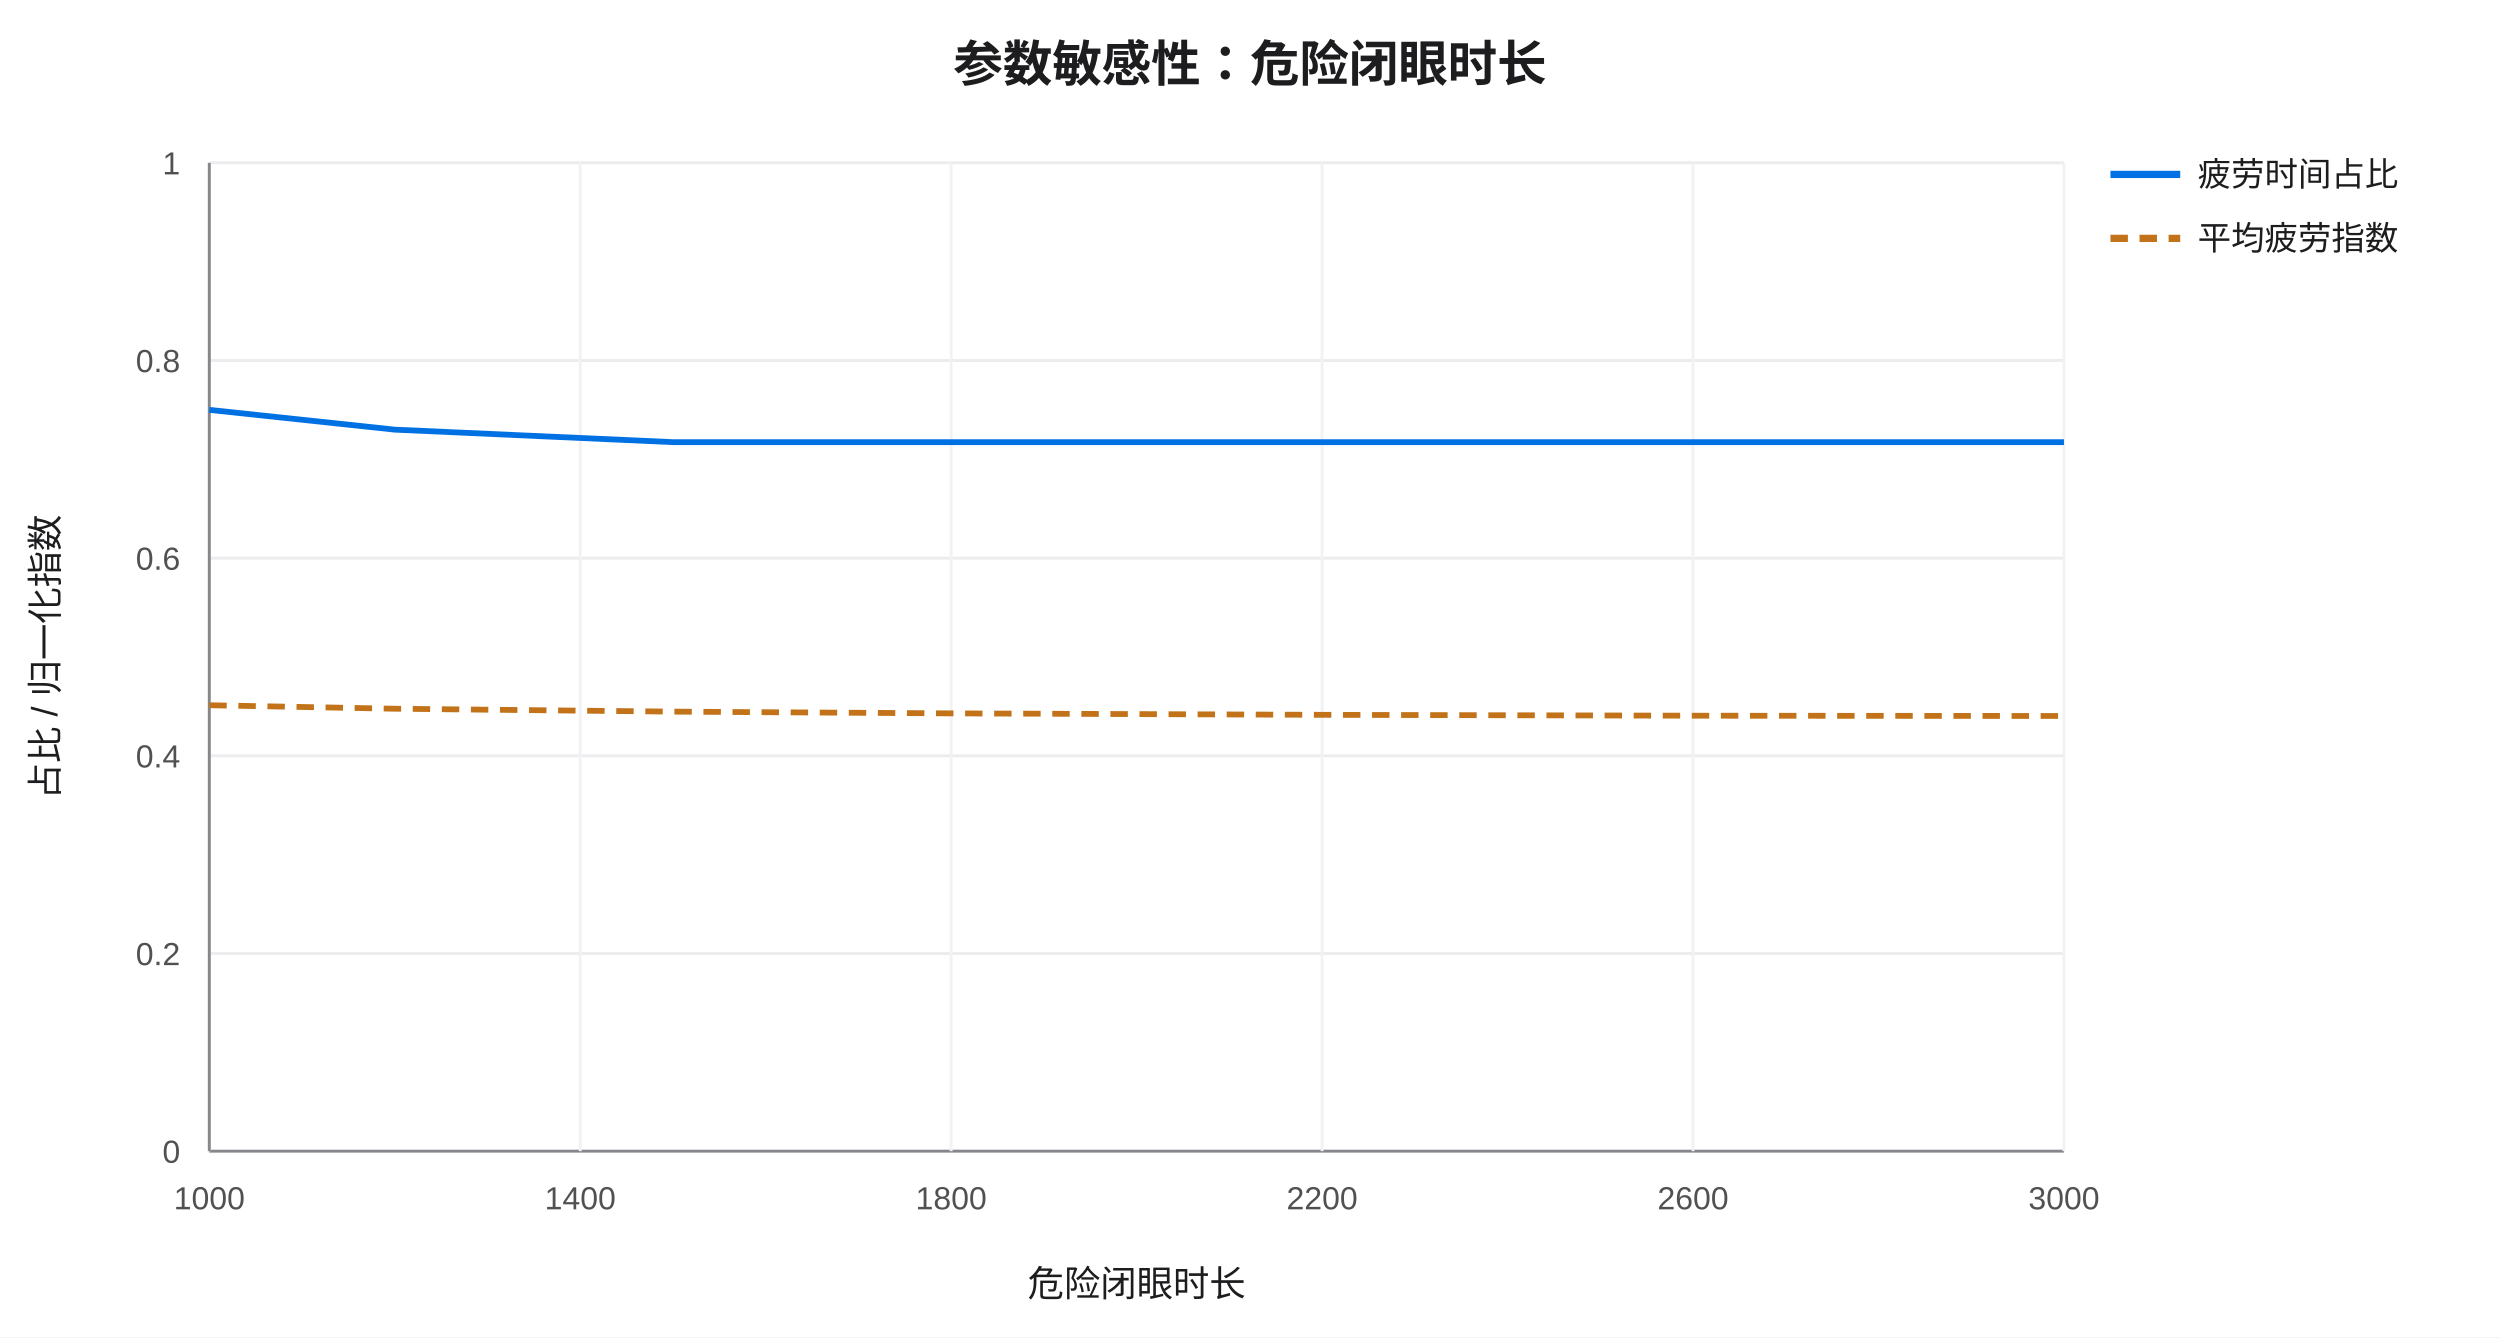
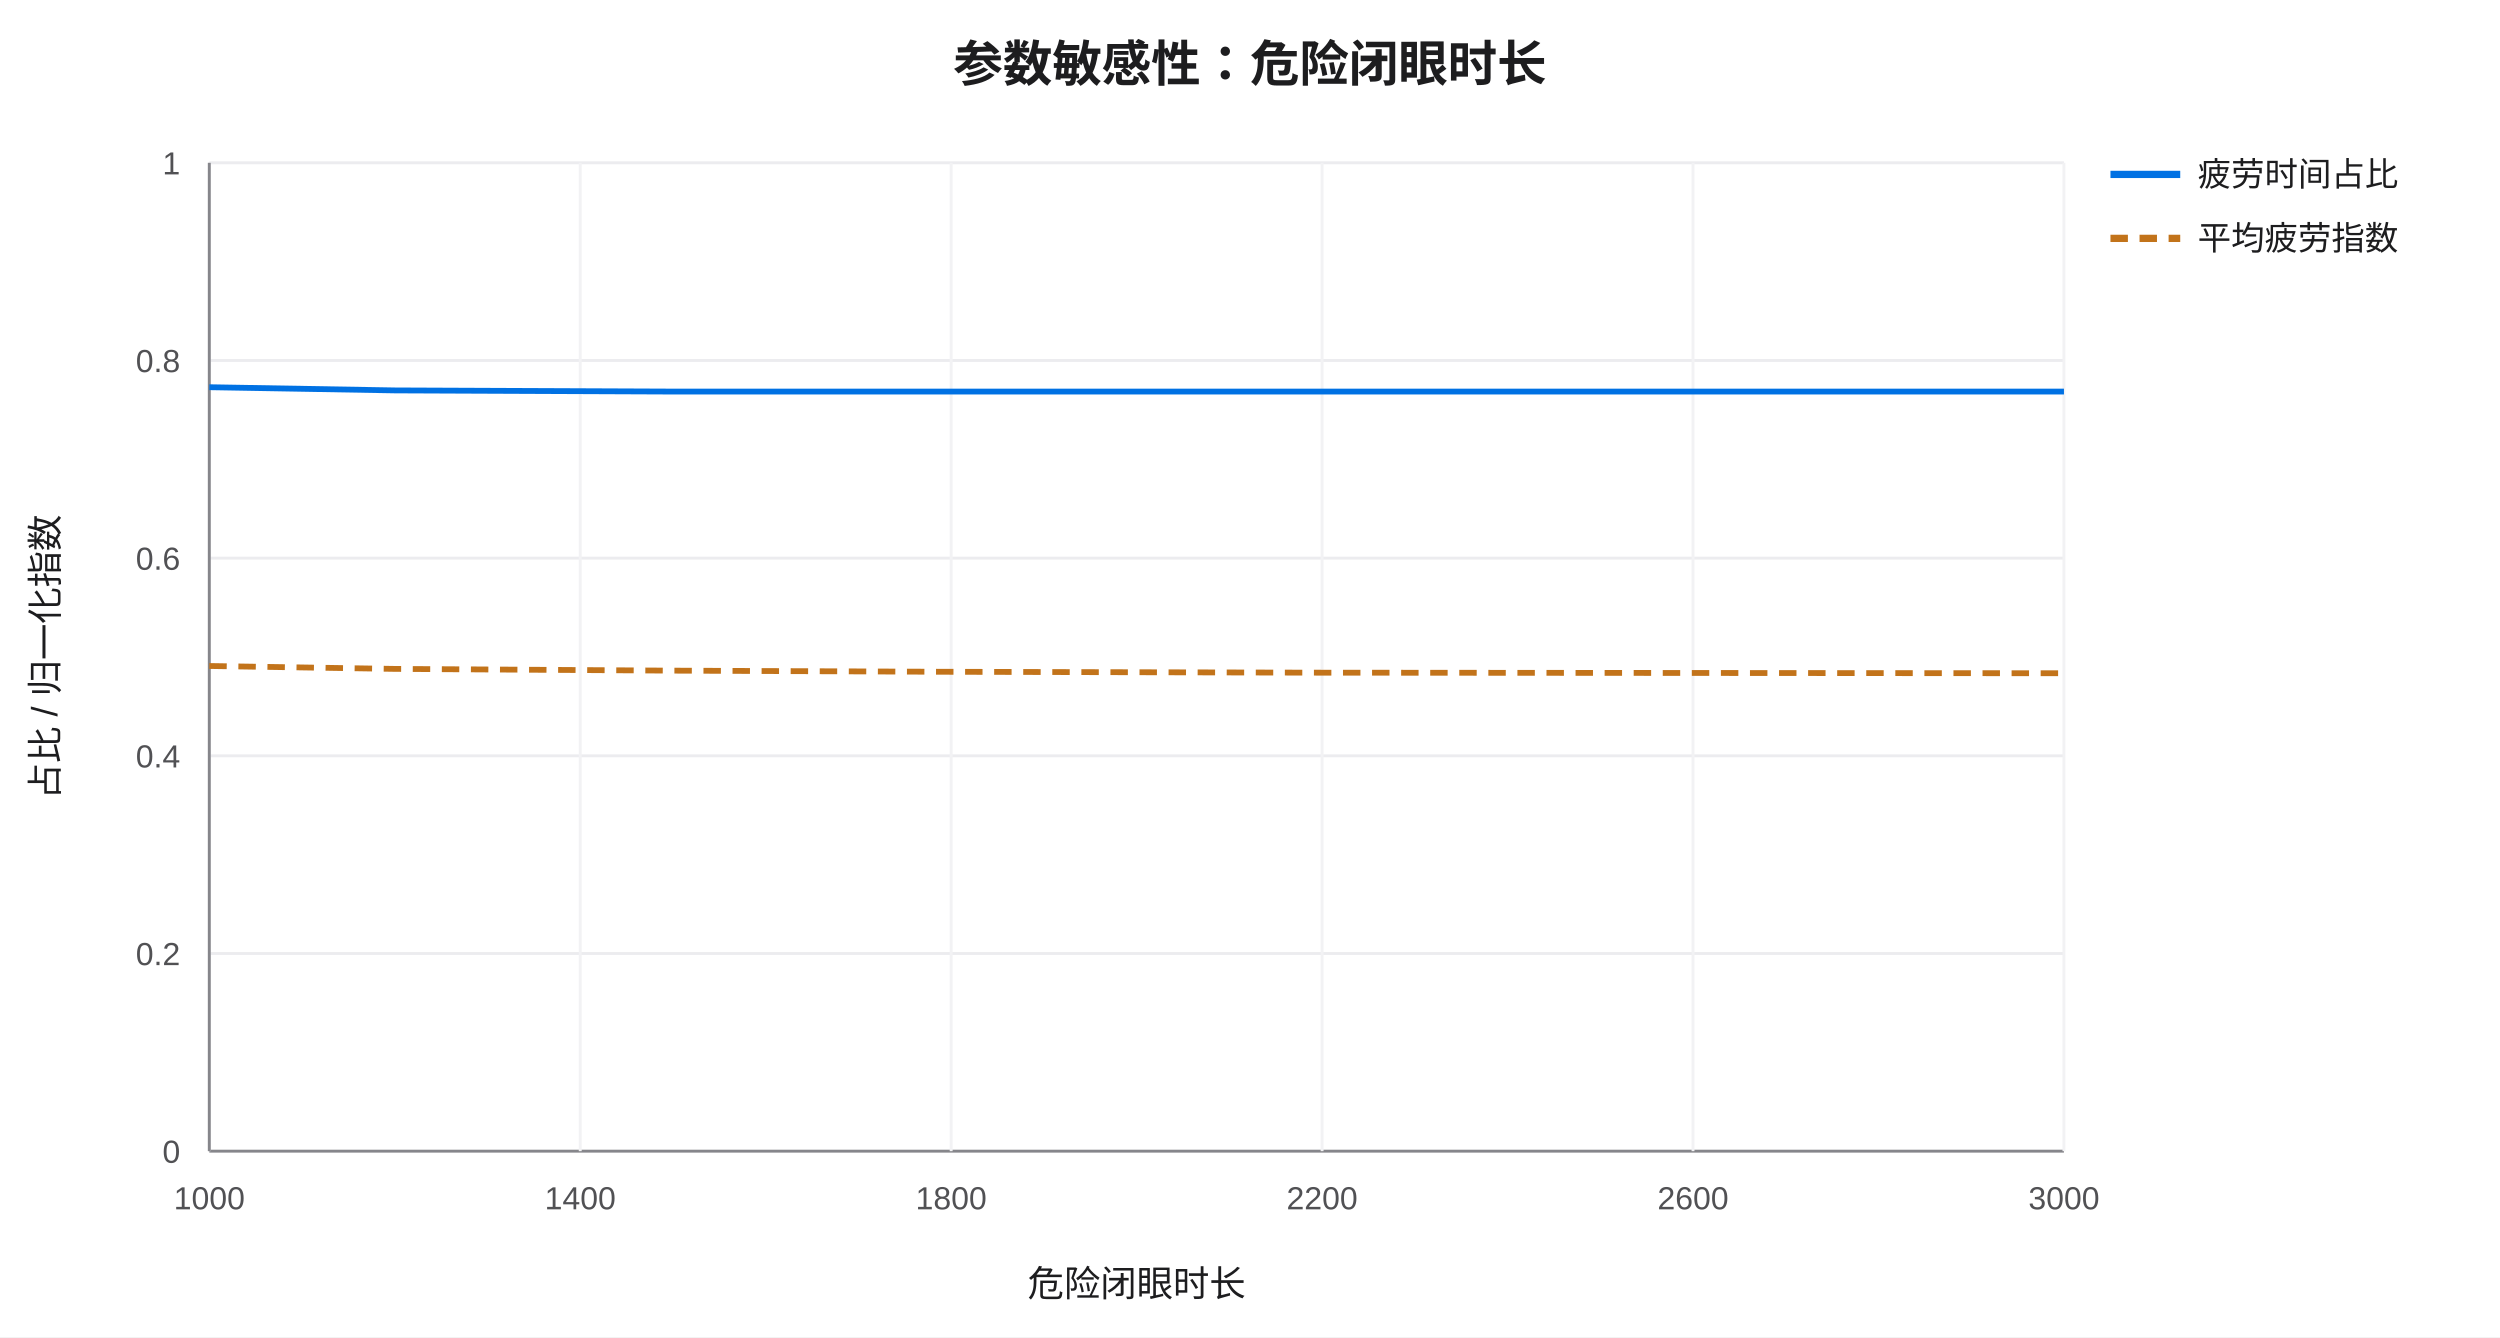
<svg xmlns="http://www.w3.org/2000/svg" width="860" height="460" viewBox="0 0 860 460" font-family="'Microsoft YaHei','PingFang SC','Helvetica Neue',Arial,sans-serif">
  <rect width="860" height="460" fill="#ffffff" />
  <text x="430" y="28" font-size="17" fill="#1d1d1f" text-anchor="middle" font-weight="600">参数敏感性：危险闭眼时长</text>
  <line x1="72" y1="396" x2="710" y2="396" stroke="#86868b" stroke-width="1" />
  <text x="62" y="400" font-size="11" fill="#515154" text-anchor="end" font-weight="400">0</text>
  <line x1="72" y1="328" x2="710" y2="328" stroke="#ececef" stroke-width="1" />
  <text x="62" y="332" font-size="11" fill="#515154" text-anchor="end" font-weight="400">0.2</text>
  <line x1="72" y1="260" x2="710" y2="260" stroke="#ececef" stroke-width="1" />
  <text x="62" y="264" font-size="11" fill="#515154" text-anchor="end" font-weight="400">0.4</text>
  <line x1="72" y1="192" x2="710" y2="192" stroke="#ececef" stroke-width="1" />
  <text x="62" y="196" font-size="11" fill="#515154" text-anchor="end" font-weight="400">0.6</text>
  <line x1="72" y1="124" x2="710" y2="124" stroke="#ececef" stroke-width="1" />
  <text x="62" y="128" font-size="11" fill="#515154" text-anchor="end" font-weight="400">0.8</text>
  <line x1="72" y1="56" x2="710" y2="56" stroke="#ececef" stroke-width="1" />
  <text x="62" y="60" font-size="11" fill="#515154" text-anchor="end" font-weight="400">1</text>
  <line x1="72" y1="56" x2="72" y2="396" stroke="#f2f2f4" stroke-width="1" />
  <text x="72" y="416" font-size="11" fill="#515154" text-anchor="middle" font-weight="400">1000</text>
  <line x1="199.6" y1="56" x2="199.6" y2="396" stroke="#f2f2f4" stroke-width="1" />
  <text x="199.6" y="416" font-size="11" fill="#515154" text-anchor="middle" font-weight="400">1400</text>
  <line x1="327.2" y1="56" x2="327.2" y2="396" stroke="#f2f2f4" stroke-width="1" />
  <text x="327.2" y="416" font-size="11" fill="#515154" text-anchor="middle" font-weight="400">1800</text>
  <line x1="454.8" y1="56" x2="454.8" y2="396" stroke="#f2f2f4" stroke-width="1" />
  <text x="454.8" y="416" font-size="11" fill="#515154" text-anchor="middle" font-weight="400">2200</text>
  <line x1="582.4" y1="56" x2="582.4" y2="396" stroke="#f2f2f4" stroke-width="1" />
  <text x="582.4" y="416" font-size="11" fill="#515154" text-anchor="middle" font-weight="400">2600</text>
  <line x1="710" y1="56" x2="710" y2="396" stroke="#f2f2f4" stroke-width="1" />
  <text x="710" y="416" font-size="11" fill="#515154" text-anchor="middle" font-weight="400">3000</text>
  <line x1="72" y1="56" x2="72" y2="396" stroke="#86868b" stroke-width="1" />
-   <path d="M72.0,141.0 L135.8,147.8 L231.5,152.1 L327.2,152.1 L454.8,152.1 L582.4,152.1 L710.0,152.1" fill="none" stroke="#0071e3" stroke-width="2" stroke-linejoin="round" />
-   <path d="M72.0,242.6 L135.8,243.8 L231.5,244.8 L327.2,245.4 L454.8,245.9 L582.4,246.2 L710.0,246.3" fill="none" stroke="#c2731a" stroke-width="2" stroke-dasharray="6 4" stroke-linejoin="round" />
+   <path d="M72.0,133.2 L135.8,134.3 L231.5,134.7 L327.2,134.7 L454.8,134.7 L582.4,134.7 L710.0,134.7" fill="none" stroke="#0071e3" stroke-width="2" stroke-linejoin="round" />
+   <path d="M72.0,229.1 L135.8,230.1 L231.5,230.7 L327.2,231.1 L454.8,231.4 L582.4,231.5 L710.0,231.6" fill="none" stroke="#c2731a" stroke-width="2" stroke-dasharray="6 4" stroke-linejoin="round" />
  <line x1="726" y1="60" x2="750" y2="60" stroke="#0071e3" stroke-width="2.5" />
  <text x="756" y="64" font-size="11.5" fill="#1d1d1f" text-anchor="start" font-weight="400">疲劳时间占比</text>
  <line x1="726" y1="82" x2="750" y2="82" stroke="#c2731a" stroke-width="2.5" stroke-dasharray="6 4" />
  <text x="756" y="86" font-size="11.5" fill="#1d1d1f" text-anchor="start" font-weight="400">平均疲劳指数</text>
  <text x="391" y="446" font-size="12.5" fill="#1d1d1f" text-anchor="middle" font-weight="400">危险闭眼时长</text>
  <text x="20" y="226" font-size="12.5" fill="#1d1d1f" text-anchor="middle" font-weight="400" transform="rotate(-90 20 226)">占比 / 归一化指数</text>
</svg>
